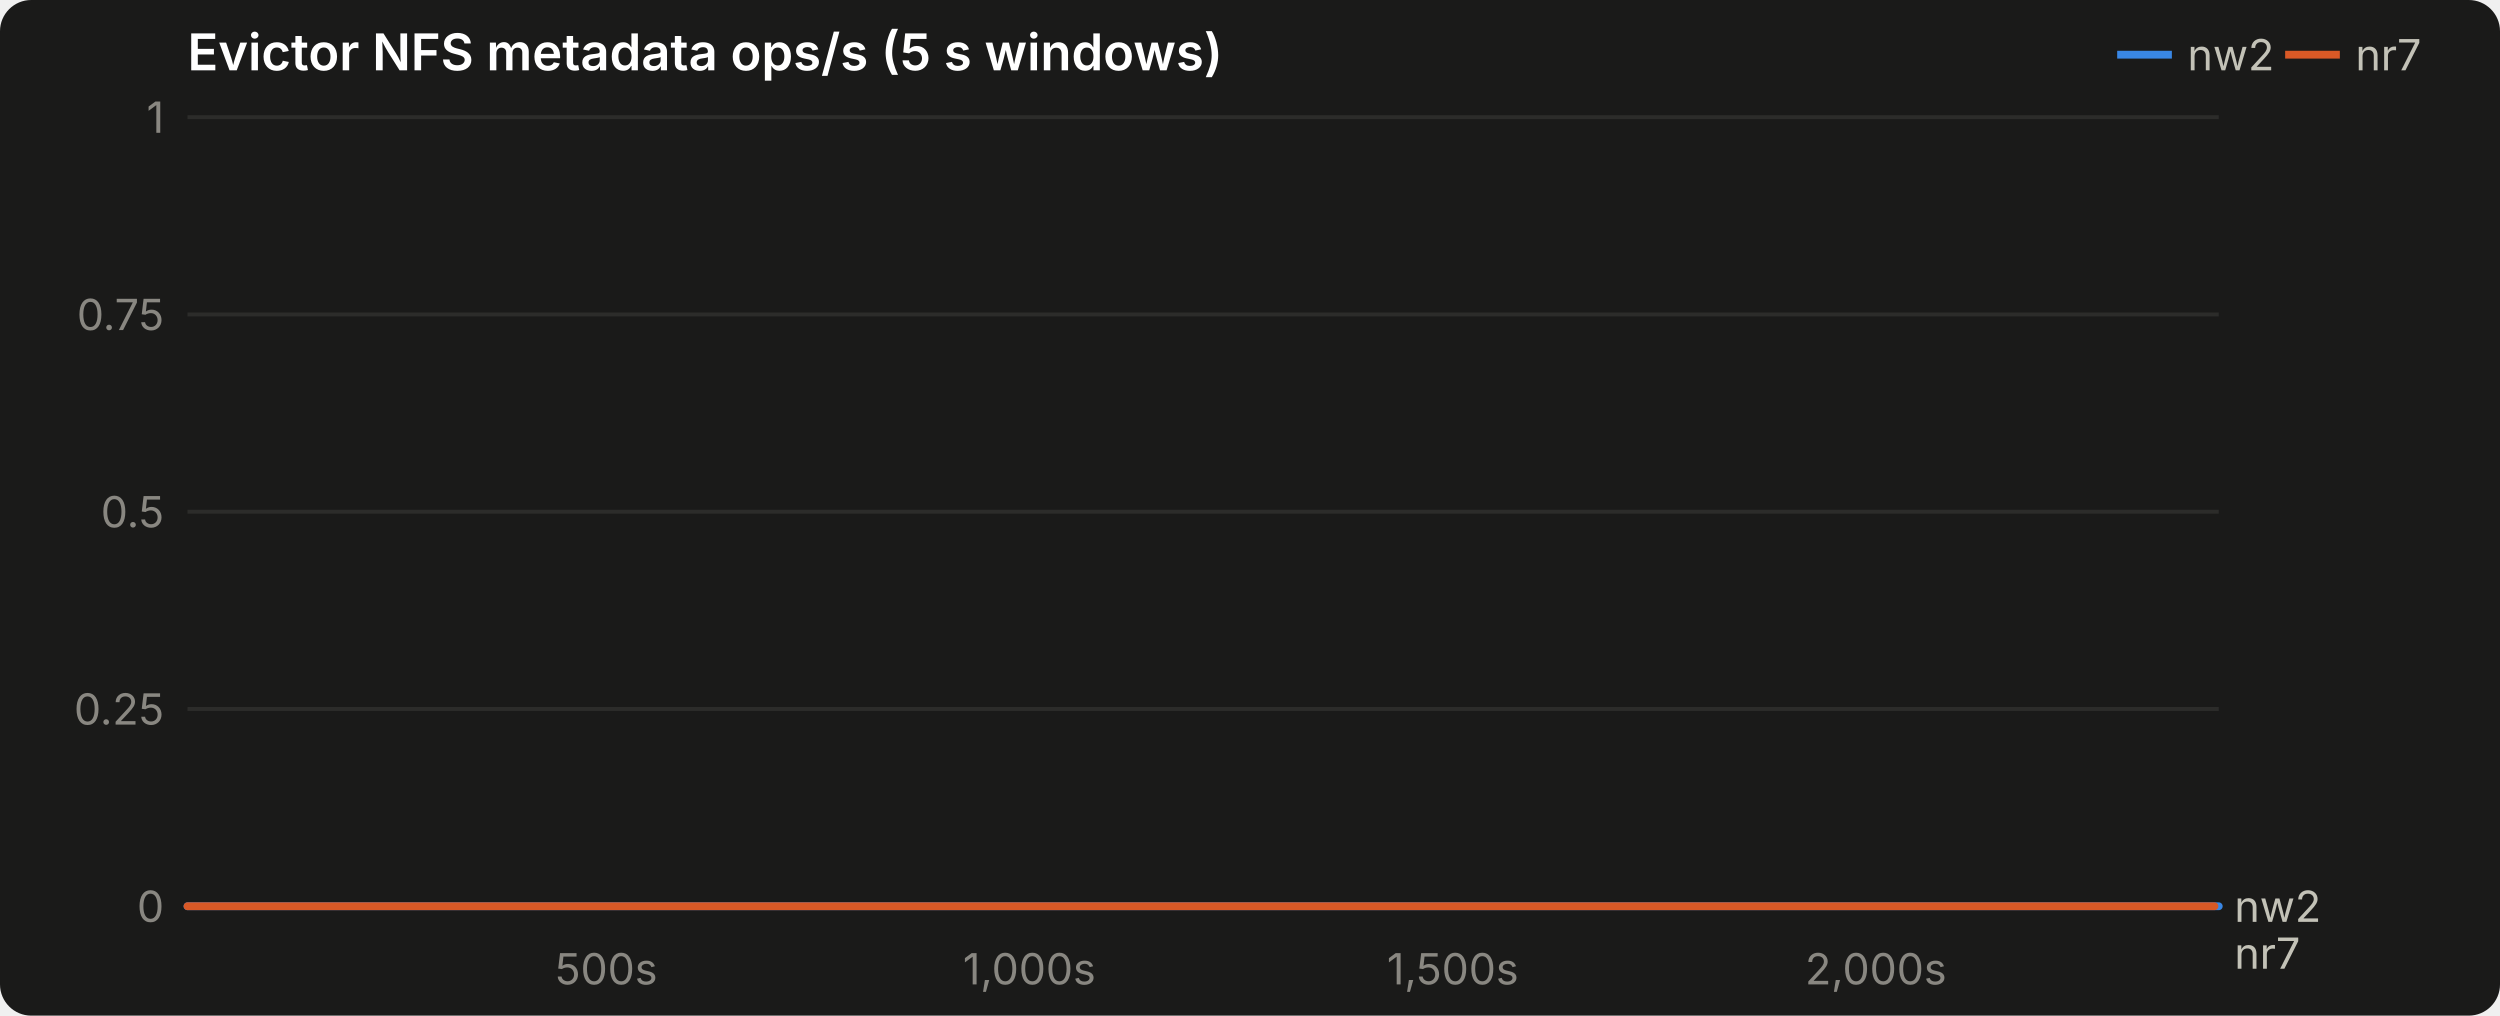
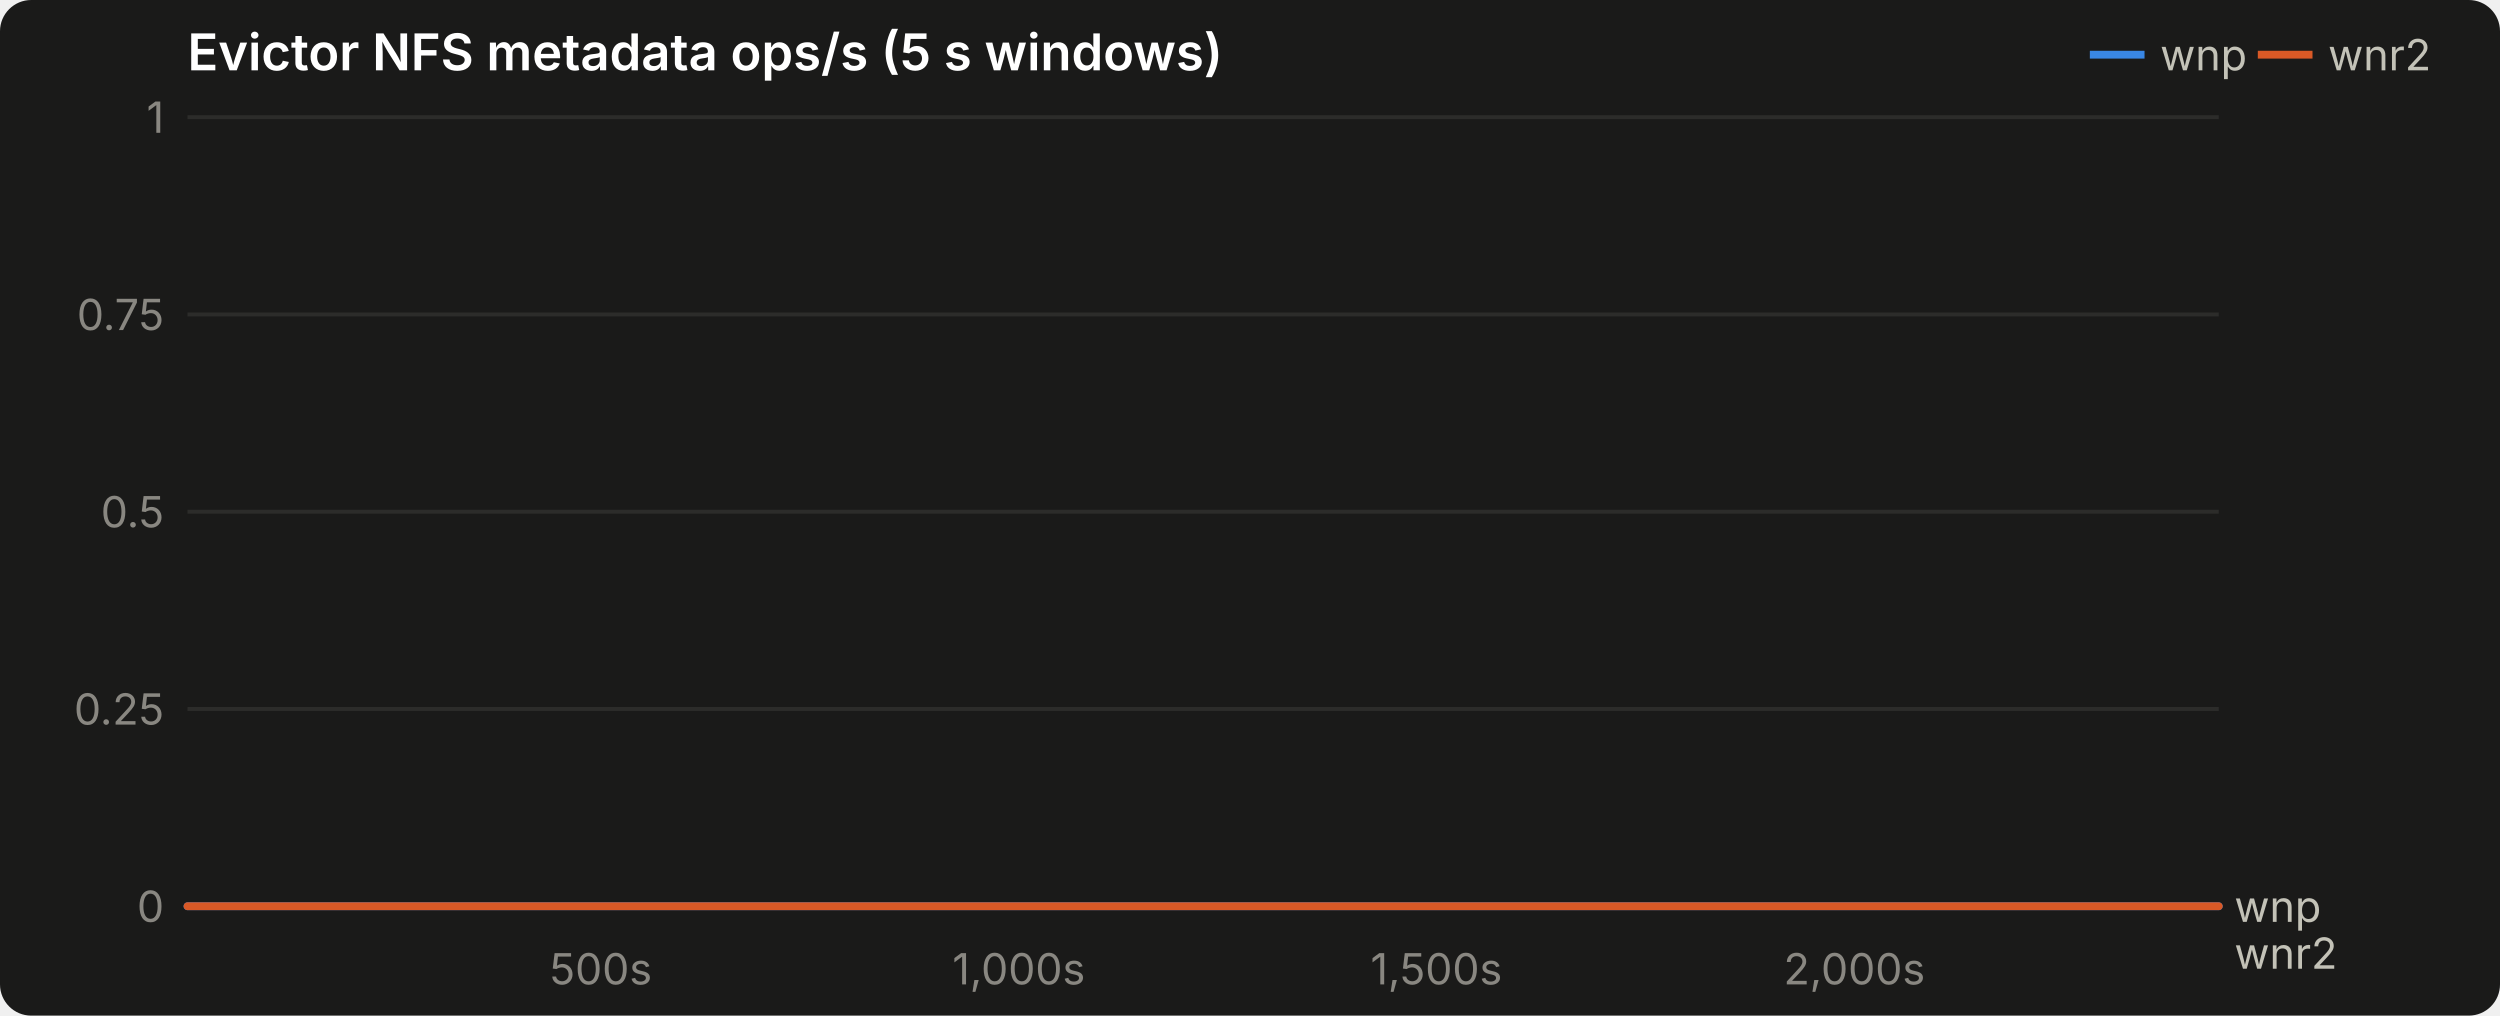
<svg xmlns="http://www.w3.org/2000/svg" viewBox="0 0 640 260" width="640" height="260" font-family="system-ui, -apple-system, Segoe UI, sans-serif" role="img" aria-label="Evictor NFS metadata ops/s (5 s windows)">
  <rect width="640" height="260" rx="8" fill="#1a1a19" />
  <text x="48" y="18" font-size="13" font-weight="600" fill="#ffffff">Evictor NFS metadata ops/s (5 s windows)</text>
-   <line x1="585" x2="599" y1="14" y2="14" stroke="#d95926" stroke-width="2" />
-   <text x="603" y="18" font-size="11" fill="#c3c2b7">nr7</text>
-   <line x1="542" x2="556" y1="14" y2="14" stroke="#3987e5" stroke-width="2" />
-   <text x="560" y="18" font-size="11" fill="#c3c2b7">nw2</text>
+   <line x1="578" x2="592" y1="14" y2="14" stroke="#d95926" stroke-width="2" />
+   <text x="596" y="18" font-size="11" fill="#c3c2b7">wnr2</text>
+   <line x1="535" x2="549" y1="14" y2="14" stroke="#3987e5" stroke-width="2" />
+   <text x="553" y="18" font-size="11" fill="#c3c2b7">wnp</text>
  <line x1="48" x2="568" y1="232.0" y2="232.0" stroke="#383835" stroke-width="1" />
  <text x="42" y="236.0" text-anchor="end" font-size="11" fill="#898781">0</text>
  <line x1="48" x2="568" y1="181.5" y2="181.5" stroke="#2c2c2a" stroke-width="1" />
  <text x="42" y="185.5" text-anchor="end" font-size="11" fill="#898781">0.25</text>
  <line x1="48" x2="568" y1="131.0" y2="131.0" stroke="#2c2c2a" stroke-width="1" />
  <text x="42" y="135.0" text-anchor="end" font-size="11" fill="#898781">0.5</text>
  <line x1="48" x2="568" y1="80.5" y2="80.5" stroke="#2c2c2a" stroke-width="1" />
  <text x="42" y="84.5" text-anchor="end" font-size="11" fill="#898781">0.75</text>
  <line x1="48" x2="568" y1="30.0" y2="30.0" stroke="#2c2c2a" stroke-width="1" />
  <text x="42" y="34.0" text-anchor="end" font-size="11" fill="#898781">1</text>
-   <text x="155.2" y="252" text-anchor="middle" font-size="11" fill="#898781">500s</text>
-   <text x="263.5" y="252" text-anchor="middle" font-size="11" fill="#898781">1,000s</text>
-   <text x="371.9" y="252" text-anchor="middle" font-size="11" fill="#898781">1,500s</text>
-   <text x="480.2" y="252" text-anchor="middle" font-size="11" fill="#898781">2,000s</text>
-   <path d="M48.0,232.0L49.1,232.0L50.2,232.0L51.2,232.0L52.3,232.0L53.4,232.0L54.5,232.0L55.6,232.0L56.7,232.0L57.8,232.0L58.8,232.0L59.9,232.0L61.0,232.0L62.1,232.0L63.2,232.0L64.2,232.0L65.3,232.0L66.4,232.0L67.5,232.0L68.6,232.0L69.7,232.0L70.8,232.0L71.8,232.0L72.9,232.0L74.0,232.0L75.1,232.0L76.2,232.0L77.2,232.0L78.3,232.0L79.4,232.0L80.5,232.0L81.6,232.0L82.7,232.0L83.8,232.0L84.8,232.0L85.9,232.0L87.0,232.0L88.1,232.0L89.2,232.0L90.2,232.0L91.3,232.0L92.4,232.0L93.5,232.0L94.6,232.0L95.7,232.0L96.8,232.0L97.8,232.0L98.9,232.0L100.0,232.0L101.1,232.0L102.2,232.0L103.2,232.0L104.3,232.0L105.4,232.0L106.5,232.0L107.6,232.0L108.7,232.0L109.8,232.0L110.8,232.0L111.9,232.0L113.0,232.0L114.1,232.0L115.2,232.0L116.2,232.0L117.3,232.0L118.4,232.0L119.5,232.0L120.6,232.0L121.7,232.0L122.8,232.0L123.8,232.0L124.9,232.0L126.0,232.0L127.1,232.0L128.2,232.0L129.2,232.0L130.3,232.0L131.4,232.0L132.5,232.0L133.6,232.0L134.7,232.0L135.8,232.0L136.8,232.0L137.9,232.0L139.0,232.0L140.1,232.0L141.2,232.0L142.2,232.0L143.3,232.0L144.4,232.0L145.5,232.0L146.6,232.0L147.7,232.0L148.8,232.0L149.8,232.0L150.9,232.0L152.0,232.0L153.1,232.0L154.2,232.0L155.2,232.0L156.3,232.0L157.4,232.0L158.5,232.0L159.6,232.0L160.7,232.0L161.8,232.0L162.8,232.0L163.9,232.0L165.0,232.0L166.1,232.0L167.2,232.0L168.2,232.0L169.3,232.0L170.4,232.0L171.5,232.0L172.6,232.0L173.7,232.0L174.8,232.0L175.8,232.0L176.9,232.0L178.0,232.0L179.1,232.0L180.2,232.0L181.2,232.0L182.3,232.0L183.4,232.0L184.5,232.0L185.6,232.0L186.7,232.0L187.8,232.0L188.8,232.0L189.9,232.0L191.0,232.0L192.1,232.0L193.2,232.0L194.2,232.0L195.3,232.0L196.4,232.0L197.5,232.0L198.6,232.0L199.7,232.0L200.8,232.0L201.8,232.0L202.9,232.0L204.0,232.0L205.1,232.0L206.2,232.0L207.2,232.0L208.3,232.0L209.4,232.0L210.5,232.0L211.6,232.0L212.7,232.0L213.8,232.0L214.8,232.0L215.9,232.0L217.0,232.0L218.1,232.0L219.2,232.0L220.2,232.0L221.3,232.0L222.4,232.0L223.5,232.0L224.6,232.0L225.7,232.0L226.8,232.0L227.8,232.0L228.9,232.0L230.0,232.0L231.1,232.0L232.2,232.0L233.2,232.0L234.3,232.0L235.4,232.0L236.5,232.0L237.6,232.0L238.7,232.0L239.8,232.0L240.8,232.0L241.9,232.0L243.0,232.0L244.1,232.0L245.2,232.0L246.2,232.0L247.3,232.0L248.4,232.0L249.5,232.0L250.6,232.0L251.7,232.0L252.8,232.0L253.8,232.0L254.9,232.0L256.0,232.0L257.1,232.0L258.2,232.0L259.2,232.0L260.3,232.0L261.4,232.0L262.5,232.0L263.6,232.0L264.7,232.0L265.8,232.0L266.8,232.0L267.9,232.0L269.0,232.0L270.1,232.0L271.2,232.0L272.2,232.0L273.3,232.0L274.4,232.0L275.5,232.0L276.6,232.0L277.7,232.0L278.8,232.0L279.8,232.0L280.9,232.0L282.0,232.0L283.1,232.0L284.2,232.0L285.2,232.0L286.3,232.0L287.4,232.0L288.5,232.0L289.6,232.0L290.7,232.0L291.8,232.0L292.8,232.0L293.9,232.0L295.0,232.0L296.1,232.0L297.2,232.0L298.2,232.0L299.3,232.0L300.4,232.0L301.5,232.0L302.6,232.0L303.7,232.0L304.8,232.0L305.8,232.0L306.9,232.0L308.0,232.0L309.1,232.0L310.2,232.0L311.2,232.0L312.3,232.0L313.4,232.0L314.5,232.0L315.6,232.0L316.7,232.0L317.8,232.0L318.8,232.0L319.9,232.0L321.0,232.0L322.1,232.0L323.2,232.0L324.2,232.0L325.3,232.0L326.4,232.0L327.5,232.0L328.6,232.0L329.7,232.0L330.8,232.0L331.8,232.0L332.9,232.0L334.0,232.0L335.1,232.0L336.2,232.0L337.2,232.0L338.3,232.0L339.4,232.0L340.5,232.0L341.6,232.0L342.7,232.0L343.8,232.0L344.8,232.0L345.9,232.0L347.0,232.0L348.1,232.0L349.2,232.0L350.2,232.0L351.3,232.0L352.4,232.0L353.5,232.0L354.6,232.0L355.7,232.0L356.8,232.0L357.8,232.0L358.9,232.0L360.0,232.0L361.1,232.0L362.2,232.0L363.2,232.0L364.3,232.0L365.4,232.0L366.5,232.0L367.6,232.0L368.7,232.0L369.8,232.0L370.8,232.0L371.9,232.0L373.0,232.0L374.1,232.0L375.2,232.0L376.2,232.0L377.3,232.0L378.4,232.0L379.5,232.0L380.6,232.0L381.7,232.0L382.8,232.0L383.8,232.0L384.9,232.0L386.0,232.0L387.1,232.0L388.2,232.0L389.2,232.0L390.3,232.0L391.4,232.0L392.5,232.0L393.6,232.0L394.7,232.0L395.8,232.0L396.8,232.0L397.9,232.0L399.0,232.0L400.1,232.0L401.2,232.0L402.2,232.0L403.3,232.0L404.4,232.0L405.5,232.0L406.6,232.0L407.7,232.0L408.8,232.0L409.8,232.0L410.9,232.0L412.0,232.0L413.1,232.0L414.2,232.0L415.2,232.0L416.3,232.0L417.4,232.0L418.5,232.0L419.6,232.0L420.7,232.0L421.8,232.0L422.8,232.0L423.9,232.0L425.0,232.0L426.1,232.0L427.2,232.0L428.2,232.0L429.3,232.0L430.4,232.0L431.5,232.0L432.6,232.0L433.7,232.0L434.8,232.0L435.8,232.0L436.9,232.0L438.0,232.0L439.1,232.0L440.2,232.0L441.2,232.0L442.3,232.0L443.4,232.0L444.5,232.0L445.6,232.0L446.7,232.0L447.8,232.0L448.8,232.0L449.9,232.0L451.0,232.0L452.1,232.0L453.2,232.0L454.2,232.0L455.3,232.0L456.4,232.0L457.5,232.0L458.6,232.0L459.7,232.0L460.8,232.0L461.8,232.0L462.9,232.0L464.0,232.0L465.1,232.0L466.2,232.0L467.2,232.0L468.3,232.0L469.4,232.0L470.5,232.0L471.6,232.0L472.7,232.0L473.8,232.0L474.8,232.0L475.9,232.0L477.0,232.0L478.1,232.0L479.2,232.0L480.2,232.0L481.3,232.0L482.4,232.0L483.5,232.0L484.6,232.0L485.7,232.0L486.8,232.0L487.8,232.0L488.9,232.0L490.0,232.0L491.1,232.0L492.2,232.0L493.2,232.0L494.3,232.0L495.4,232.0L496.5,232.0L497.6,232.0L498.7,232.0L499.8,232.0L500.8,232.0L501.9,232.0L503.0,232.0L504.1,232.0L505.2,232.0L506.2,232.0L507.3,232.0L508.4,232.0L509.5,232.0L510.6,232.0L511.7,232.0L512.8,232.0L513.8,232.0L514.9,232.0L516.0,232.0L517.1,232.0L518.2,232.0L519.2,232.0L520.3,232.0L521.4,232.0L522.5,232.0L523.6,232.0L524.7,232.0L525.8,232.0L526.8,232.0L527.9,232.0L529.0,232.0L530.1,232.0L531.2,232.0L532.2,232.0L533.3,232.0L534.4,232.0L535.5,232.0L536.6,232.0L537.7,232.0L538.8,232.0L539.8,232.0L540.9,232.0L542.0,232.0L543.1,232.0L544.2,232.0L545.2,232.0L546.3,232.0L547.4,232.0L548.5,232.0L549.6,232.0L550.7,232.0L551.8,232.0L552.8,232.0L553.9,232.0L555.0,232.0L556.1,232.0L557.2,232.0L558.2,232.0L559.3,232.0L560.4,232.0L561.5,232.0L562.6,232.0L563.7,232.0L564.8,232.0L565.8,232.0L566.9,232.0L568.0,232.0" fill="none" stroke="#3987e5" stroke-width="2" stroke-linejoin="round" stroke-linecap="round" />
-   <text x="572" y="236.0" font-size="11" fill="#c3c2b7">nw2</text>
-   <path d="M48.0,232.0L49.1,232.0L50.2,232.0L51.2,232.0L52.3,232.0L53.4,232.0L54.5,232.0L55.6,232.0L56.7,232.0L57.8,232.0L58.8,232.0L59.9,232.0L61.0,232.0L62.1,232.0L63.2,232.0L64.2,232.0L65.3,232.0L66.4,232.0L67.5,232.0L68.6,232.0L69.7,232.0L70.8,232.0L71.8,232.0L72.9,232.0L74.0,232.0L75.1,232.0L76.2,232.0L77.2,232.0L78.3,232.0L79.4,232.0L80.5,232.0L81.6,232.0L82.7,232.0L83.8,232.0L84.8,232.0L85.9,232.0L87.0,232.0L88.1,232.0L89.2,232.0L90.2,232.0L91.3,232.0L92.4,232.0L93.5,232.0L94.6,232.0L95.7,232.0L96.8,232.0L97.8,232.0L98.9,232.0L100.0,232.0L101.1,232.0L102.2,232.0L103.2,232.0L104.3,232.0L105.4,232.0L106.5,232.0L107.6,232.0L108.7,232.0L109.8,232.0L110.8,232.0L111.9,232.0L113.0,232.0L114.1,232.0L115.2,232.0L116.2,232.0L117.3,232.0L118.4,232.0L119.5,232.0L120.6,232.0L121.7,232.0L122.8,232.0L123.8,232.0L124.9,232.0L126.0,232.0L127.1,232.0L128.2,232.0L129.2,232.0L130.3,232.0L131.4,232.0L132.5,232.0L133.6,232.0L134.7,232.0L135.8,232.0L136.8,232.0L137.9,232.0L139.0,232.0L140.1,232.0L141.2,232.0L142.2,232.0L143.3,232.0L144.4,232.0L145.5,232.0L146.6,232.0L147.7,232.0L148.8,232.0L149.8,232.0L150.9,232.0L152.0,232.0L153.1,232.0L154.2,232.0L155.2,232.0L156.3,232.0L157.4,232.0L158.5,232.0L159.6,232.0L160.7,232.0L161.8,232.0L162.8,232.0L163.9,232.0L165.0,232.0L166.1,232.0L167.2,232.0L168.2,232.0L169.3,232.0L170.4,232.0L171.5,232.0L172.6,232.0L173.7,232.0L174.8,232.0L175.8,232.0L176.9,232.0L178.0,232.0L179.1,232.0L180.2,232.0L181.2,232.0L182.3,232.0L183.4,232.0L184.5,232.0L185.6,232.0L186.7,232.0L187.8,232.0L188.8,232.0L189.9,232.0L191.0,232.0L192.1,232.0L193.2,232.0L194.2,232.0L195.3,232.0L196.4,232.0L197.5,232.0L198.6,232.0L199.7,232.0L200.8,232.0L201.8,232.0L202.9,232.0L204.0,232.0L205.1,232.0L206.2,232.0L207.2,232.0L208.3,232.0L209.4,232.0L210.5,232.0L211.6,232.0L212.7,232.0L213.8,232.0L214.8,232.0L215.9,232.0L217.0,232.0L218.1,232.0L219.2,232.0L220.2,232.0L221.3,232.0L222.4,232.0L223.5,232.0L224.6,232.0L225.7,232.0L226.8,232.0L227.8,232.0L228.9,232.0L230.0,232.0L231.1,232.0L232.2,232.0L233.2,232.0L234.3,232.0L235.4,232.0L236.5,232.0L237.6,232.0L238.7,232.0L239.8,232.0L240.8,232.0L241.9,232.0L243.0,232.0L244.1,232.0L245.2,232.0L246.2,232.0L247.3,232.0L248.4,232.0L249.5,232.0L250.6,232.0L251.7,232.0L252.8,232.0L253.8,232.0L254.9,232.0L256.0,232.0L257.1,232.0L258.2,232.0L259.2,232.0L260.3,232.0L261.4,232.0L262.5,232.0L263.6,232.0L264.7,232.0L265.8,232.0L266.8,232.0L267.9,232.0L269.0,232.0L270.1,232.0L271.2,232.0L272.2,232.0L273.3,232.0L274.4,232.0L275.5,232.0L276.6,232.0L277.7,232.0L278.8,232.0L279.8,232.0L280.9,232.0L282.0,232.0L283.1,232.0L284.2,232.0L285.2,232.0L286.3,232.0L287.4,232.0L288.5,232.0L289.6,232.0L290.7,232.0L291.8,232.0L292.8,232.0L293.9,232.0L295.0,232.0L296.1,232.0L297.2,232.0L298.2,232.0L299.3,232.0L300.4,232.0L301.5,232.0L302.6,232.0L303.7,232.0L304.8,232.0L305.8,232.0L306.9,232.0L308.0,232.0L309.1,232.0L310.2,232.0L311.2,232.0L312.3,232.0L313.4,232.0L314.5,232.0L315.6,232.0L316.7,232.0L317.8,232.0L318.8,232.0L319.9,232.0L321.0,232.0L322.1,232.0L323.2,232.0L324.2,232.0L325.3,232.0L326.4,232.0L327.5,232.0L328.6,232.0L329.7,232.0L330.8,232.0L331.8,232.0L332.9,232.0L334.0,232.0L335.1,232.0L336.2,232.0L337.2,232.0L338.3,232.0L339.4,232.0L340.5,232.0L341.6,232.0L342.7,232.0L343.8,232.0L344.8,232.0L345.9,232.0L347.0,232.0L348.1,232.0L349.2,232.0L350.2,232.0L351.3,232.0L352.4,232.0L353.5,232.0L354.6,232.0L355.7,232.0L356.8,232.0L357.8,232.0L358.9,232.0L360.0,232.0L361.1,232.0L362.2,232.0L363.2,232.0L364.3,232.0L365.4,232.0L366.5,232.0L367.6,232.0L368.7,232.0L369.8,232.0L370.8,232.0L371.9,232.0L373.0,232.0L374.1,232.0L375.2,232.0L376.2,232.0L377.3,232.0L378.4,232.0L379.5,232.0L380.6,232.0L381.7,232.0L382.8,232.0L383.8,232.0L384.9,232.0L386.0,232.0L387.1,232.0L388.2,232.0L389.2,232.0L390.3,232.0L391.4,232.0L392.5,232.0L393.6,232.0L394.7,232.0L395.8,232.0L396.8,232.0L397.9,232.0L399.0,232.0L400.1,232.0L401.2,232.0L402.2,232.0L403.3,232.0L404.4,232.0L405.5,232.0L406.6,232.0L407.7,232.0L408.8,232.0L409.8,232.0L410.9,232.0L412.0,232.0L413.1,232.0L414.2,232.0L415.2,232.0L416.3,232.0L417.4,232.0L418.5,232.0L419.6,232.0L420.7,232.0L421.8,232.0L422.8,232.0L423.9,232.0L425.0,232.0L426.1,232.0L427.2,232.0L428.2,232.0L429.3,232.0L430.4,232.0L431.5,232.0L432.6,232.0L433.7,232.0L434.8,232.0L435.8,232.0L436.9,232.0L438.0,232.0L439.1,232.0L440.2,232.0L441.2,232.0L442.3,232.0L443.4,232.0L444.5,232.0L445.6,232.0L446.7,232.0L447.8,232.0L448.8,232.0L449.9,232.0L451.0,232.0L452.1,232.0L453.2,232.0L454.2,232.0L455.3,232.0L456.4,232.0L457.5,232.0L458.6,232.0L459.7,232.0L460.8,232.0L461.8,232.0L462.9,232.0L464.0,232.0L465.1,232.0L466.2,232.0L467.2,232.0L468.3,232.0L469.4,232.0L470.5,232.0L471.6,232.0L472.7,232.0L473.8,232.0L474.8,232.0L475.9,232.0L477.0,232.0L478.1,232.0L479.2,232.0L480.2,232.0L481.3,232.0L482.4,232.0L483.5,232.0L484.6,232.0L485.7,232.0L486.8,232.0L487.8,232.0L488.9,232.0L490.0,232.0L491.1,232.0L492.2,232.0L493.2,232.0L494.3,232.0L495.4,232.0L496.5,232.0L497.6,232.0L498.7,232.0L499.8,232.0L500.8,232.0L501.9,232.0L503.0,232.0L504.1,232.0L505.2,232.0L506.2,232.0L507.3,232.0L508.4,232.0L509.5,232.0L510.6,232.0L511.7,232.0L512.8,232.0L513.8,232.0L514.9,232.0L516.0,232.0L517.1,232.0L518.2,232.0L519.2,232.0L520.3,232.0L521.4,232.0L522.5,232.0L523.6,232.0L524.7,232.0L525.8,232.0L526.8,232.0L527.9,232.0L529.0,232.0L530.1,232.0L531.2,232.0L532.2,232.0L533.3,232.0L534.4,232.0L535.5,232.0L536.6,232.0L537.7,232.0L538.8,232.0L539.8,232.0L540.9,232.0L542.0,232.0L543.1,232.0L544.2,232.0L545.2,232.0L546.3,232.0L547.4,232.0L548.5,232.0L549.6,232.0L550.7,232.0L551.8,232.0L552.8,232.0L553.9,232.0L555.0,232.0L556.1,232.0L557.2,232.0L558.2,232.0L559.3,232.0L560.4,232.0L561.5,232.0L562.6,232.0L563.7,232.0L564.8,232.0L565.8,232.0L566.9,232.0" fill="none" stroke="#d95926" stroke-width="2" stroke-linejoin="round" stroke-linecap="round" />
-   <text x="572" y="248.0" font-size="11" fill="#c3c2b7">nr7</text>
+   <text x="153.8" y="252" text-anchor="middle" font-size="11" fill="#898781">500s</text>
+   <text x="260.8" y="252" text-anchor="middle" font-size="11" fill="#898781">1,000s</text>
+   <text x="367.7" y="252" text-anchor="middle" font-size="11" fill="#898781">1,500s</text>
+   <text x="474.7" y="252" text-anchor="middle" font-size="11" fill="#898781">2,000s</text>
+   <path d="M48.0,232.0L49.1,232.0L50.1,232.0L51.2,232.0L52.3,232.0L53.3,232.0L54.4,232.0L55.5,232.0L56.6,232.0L57.6,232.0L58.7,232.0L59.8,232.0L60.8,232.0L61.9,232.0L63.0,232.0L64.0,232.0L65.1,232.0L66.2,232.0L67.3,232.0L68.3,232.0L69.4,232.0L70.5,232.0L71.5,232.0L72.6,232.0L73.7,232.0L74.7,232.0L75.8,232.0L76.9,232.0L78.0,232.0L79.0,232.0L80.1,232.0L81.2,232.0L82.2,232.0L83.3,232.0L84.4,232.0L85.4,232.0L86.5,232.0L87.6,232.0L88.7,232.0L89.7,232.0L90.8,232.0L91.9,232.0L92.9,232.0L94.0,232.0L95.1,232.0L96.1,232.0L97.2,232.0L98.3,232.0L99.4,232.0L100.4,232.0L101.5,232.0L102.6,232.0L103.6,232.0L104.7,232.0L105.8,232.0L106.8,232.0L107.9,232.0L109.0,232.0L110.1,232.0L111.1,232.0L112.2,232.0L113.3,232.0L114.3,232.0L115.4,232.0L116.5,232.0L117.5,232.0L118.6,232.0L119.7,232.0L120.8,232.0L121.8,232.0L122.9,232.0L124.0,232.0L125.0,232.0L126.1,232.0L127.2,232.0L128.2,232.0L129.3,232.0L130.4,232.0L131.5,232.0L132.5,232.0L133.6,232.0L134.7,232.0L135.7,232.0L136.8,232.0L137.9,232.0L138.9,232.0L140.0,232.0L141.1,232.0L142.2,232.0L143.2,232.0L144.3,232.0L145.4,232.0L146.4,232.0L147.5,232.0L148.6,232.0L149.6,232.0L150.7,232.0L151.8,232.0L152.9,232.0L153.9,232.0L155.0,232.0L156.1,232.0L157.1,232.0L158.2,232.0L159.3,232.0L160.3,232.0L161.4,232.0L162.5,232.0L163.6,232.0L164.6,232.0L165.7,232.0L166.8,232.0L167.8,232.0L168.9,232.0L170.0,232.0L171.0,232.0L172.1,232.0L173.2,232.0L174.3,232.0L175.3,232.0L176.4,232.0L177.5,232.0L178.5,232.0L179.6,232.0L180.7,232.0L181.7,232.0L182.8,232.0L183.9,232.0L185.0,232.0L186.0,232.0L187.1,232.0L188.2,232.0L189.2,232.0L190.3,232.0L191.4,232.0L192.4,232.0L193.5,232.0L194.6,232.0L195.7,232.0L196.7,232.0L197.8,232.0L198.9,232.0L199.9,232.0L201.0,232.0L202.1,232.0L203.1,232.0L204.2,232.0L205.3,232.0L206.4,232.0L207.4,232.0L208.5,232.0L209.6,232.0L210.6,232.0L211.7,232.0L212.8,232.0L213.8,232.0L214.9,232.0L216.0,232.0L217.1,232.0L218.1,232.0L219.2,232.0L220.3,232.0L221.3,232.0L222.4,232.0L223.5,232.0L224.5,232.0L225.6,232.0L226.7,232.0L227.8,232.0L228.8,232.0L229.9,232.0L231.0,232.0L232.0,232.0L233.1,232.0L234.2,232.0L235.2,232.0L236.3,232.0L237.4,232.0L238.5,232.0L239.5,232.0L240.6,232.0L241.7,232.0L242.7,232.0L243.8,232.0L244.9,232.0L245.9,232.0L247.0,232.0L248.1,232.0L249.2,232.0L250.2,232.0L251.3,232.0L252.4,232.0L253.4,232.0L254.5,232.0L255.6,232.0L256.6,232.0L257.7,232.0L258.8,232.0L259.9,232.0L260.9,232.0L262.0,232.0L263.1,232.0L264.1,232.0L265.2,232.0L266.3,232.0L267.3,232.0L268.4,232.0L269.5,232.0L270.6,232.0L271.6,232.0L272.7,232.0L273.8,232.0L274.8,232.0L275.9,232.0L277.0,232.0L278.0,232.0L279.1,232.0L280.2,232.0L281.3,232.0L282.3,232.0L283.4,232.0L284.5,232.0L285.5,232.0L286.6,232.0L287.7,232.0L288.7,232.0L289.8,232.0L290.9,232.0L292.0,232.0L293.0,232.0L294.1,232.0L295.2,232.0L296.2,232.0L297.3,232.0L298.4,232.0L299.4,232.0L300.5,232.0L301.6,232.0L302.7,232.0L303.7,232.0L304.8,232.0L305.9,232.0L306.9,232.0L308.0,232.0L309.1,232.0L310.1,232.0L311.2,232.0L312.3,232.0L313.3,232.0L314.4,232.0L315.5,232.0L316.6,232.0L317.6,232.0L318.7,232.0L319.8,232.0L320.8,232.0L321.9,232.0L323.0,232.0L324.0,232.0L325.1,232.0L326.2,232.0L327.3,232.0L328.3,232.0L329.4,232.0L330.5,232.0L331.5,232.0L332.6,232.0L333.7,232.0L334.7,232.0L335.8,232.0L336.9,232.0L338.0,232.0L339.0,232.0L340.1,232.0L341.2,232.0L342.2,232.0L343.3,232.0L344.4,232.0L345.4,232.0L346.5,232.0L347.6,232.0L348.7,232.0L349.7,232.0L350.8,232.0L351.9,232.0L352.9,232.0L354.0,232.0L355.1,232.0L356.1,232.0L357.2,232.0L358.3,232.0L359.4,232.0L360.4,232.0L361.5,232.0L362.6,232.0L363.6,232.0L364.7,232.0L365.8,232.0L366.8,232.0L367.9,232.0L369.0,232.0L370.1,232.0L371.1,232.0L372.2,232.0L373.3,232.0L374.3,232.0L375.4,232.0L376.5,232.0L377.5,232.0L378.6,232.0L379.7,232.0L380.8,232.0L381.8,232.0L382.9,232.0L384.0,232.0L385.0,232.0L386.1,232.0L387.2,232.0L388.2,232.0L389.3,232.0L390.4,232.0L391.5,232.0L392.5,232.0L393.6,232.0L394.7,232.0L395.7,232.0L396.8,232.0L397.9,232.0L398.9,232.0L400.0,232.0L401.1,232.0L402.2,232.0L403.2,232.0L404.3,232.0L405.4,232.0L406.4,232.0L407.5,232.0L408.6,232.0L409.6,232.0L410.7,232.0L411.8,232.0L412.9,232.0L413.9,232.0L415.0,232.0L416.1,232.0L417.1,232.0L418.2,232.0L419.3,232.0L420.3,232.0L421.4,232.0L422.5,232.0L423.6,232.0L424.6,232.0L425.7,232.0L426.8,232.0L427.8,232.0L428.9,232.0L430.0,232.0L431.0,232.0L432.1,232.0L433.2,232.0L434.3,232.0L435.3,232.0L436.4,232.0L437.5,232.0L438.5,232.0L439.6,232.0L440.7,232.0L441.7,232.0L442.8,232.0L443.9,232.0L445.0,232.0L446.0,232.0L447.1,232.0L448.2,232.0L449.2,232.0L450.3,232.0L451.4,232.0L452.4,232.0L453.5,232.0L454.6,232.0L455.7,232.0L456.7,232.0L457.8,232.0L458.9,232.0L459.9,232.0L461.0,232.0L462.1,232.0L463.1,232.0L464.2,232.0L465.3,232.0L466.4,232.0L467.4,232.0L468.5,232.0L469.6,232.0L470.6,232.0L471.7,232.0L472.8,232.0L473.8,232.0L474.9,232.0L476.0,232.0L477.1,232.0L478.1,232.0L479.2,232.0L480.3,232.0L481.3,232.0L482.4,232.0L483.5,232.0L484.5,232.0L485.6,232.0L486.7,232.0L487.8,232.0L488.8,232.0L489.9,232.0L491.0,232.0L492.0,232.0L493.1,232.0L494.2,232.0L495.2,232.0L496.3,232.0L497.4,232.0L498.5,232.0L499.5,232.0L500.6,232.0L501.7,232.0L502.7,232.0L503.8,232.0L504.9,232.0L505.9,232.0L507.0,232.0L508.1,232.0L509.2,232.0L510.2,232.0L511.3,232.0L512.4,232.0L513.4,232.0L514.5,232.0L515.6,232.0L516.6,232.0L517.7,232.0L518.8,232.0L519.9,232.0L520.9,232.0L522.0,232.0L523.1,232.0L524.1,232.0L525.2,232.0L526.3,232.0L527.3,232.0L528.4,232.0L529.5,232.0L530.6,232.0L531.6,232.0L532.7,232.0L533.8,232.0L534.8,232.0L535.9,232.0L537.0,232.0L538.0,232.0L539.1,232.0L540.2,232.0L541.3,232.0L542.3,232.0L543.4,232.0L544.5,232.0L545.5,232.0L546.6,232.0L547.7,232.0L548.7,232.0L549.8,232.0L550.9,232.0L552.0,232.0L553.0,232.0L554.1,232.0L555.2,232.0L556.2,232.0L557.3,232.0L558.4,232.0L559.4,232.0L560.5,232.0L561.6,232.0L562.7,232.0L563.7,232.0L564.8,232.0L565.9,232.0L566.9,232.0L568.0,232.0" fill="none" stroke="#3987e5" stroke-width="2" stroke-linejoin="round" stroke-linecap="round" />
+   <text x="572" y="236.0" font-size="11" fill="#c3c2b7">wnp</text>
+   <path d="M48.0,232.0L49.1,232.0L50.1,232.0L51.2,232.0L52.3,232.0L53.3,232.0L54.4,232.0L55.5,232.0L56.6,232.0L57.6,232.0L58.7,232.0L59.8,232.0L60.8,232.0L61.9,232.0L63.0,232.0L64.0,232.0L65.1,232.0L66.2,232.0L67.3,232.0L68.3,232.0L69.4,232.0L70.5,232.0L71.5,232.0L72.6,232.0L73.7,232.0L74.7,232.0L75.8,232.0L76.9,232.0L78.0,232.0L79.0,232.0L80.1,232.0L81.2,232.0L82.2,232.0L83.3,232.0L84.4,232.0L85.4,232.0L86.5,232.0L87.6,232.0L88.7,232.0L89.7,232.0L90.8,232.0L91.9,232.0L92.9,232.0L94.0,232.0L95.1,232.0L96.1,232.0L97.2,232.0L98.3,232.0L99.4,232.0L100.4,232.0L101.5,232.0L102.6,232.0L103.6,232.0L104.7,232.0L105.8,232.0L106.8,232.0L107.9,232.0L109.0,232.0L110.1,232.0L111.1,232.0L112.2,232.0L113.3,232.0L114.3,232.0L115.4,232.0L116.5,232.0L117.5,232.0L118.6,232.0L119.7,232.0L120.8,232.0L121.8,232.0L122.9,232.0L124.0,232.0L125.0,232.0L126.1,232.0L127.2,232.0L128.2,232.0L129.3,232.0L130.4,232.0L131.5,232.0L132.5,232.0L133.6,232.0L134.7,232.0L135.7,232.0L136.8,232.0L137.9,232.0L138.9,232.0L140.0,232.0L141.1,232.0L142.2,232.0L143.2,232.0L144.3,232.0L145.4,232.0L146.4,232.0L147.5,232.0L148.6,232.0L149.6,232.0L150.7,232.0L151.8,232.0L152.9,232.0L153.9,232.0L155.0,232.0L156.1,232.0L157.1,232.0L158.2,232.0L159.3,232.0L160.3,232.0L161.4,232.0L162.5,232.0L163.6,232.0L164.6,232.0L165.7,232.0L166.8,232.0L167.8,232.0L168.9,232.0L170.0,232.0L171.0,232.0L172.1,232.0L173.2,232.0L174.3,232.0L175.3,232.0L176.4,232.0L177.5,232.0L178.5,232.0L179.6,232.0L180.7,232.0L181.7,232.0L182.8,232.0L183.9,232.0L185.0,232.0L186.0,232.0L187.1,232.0L188.2,232.0L189.2,232.0L190.3,232.0L191.4,232.0L192.4,232.0L193.5,232.0L194.6,232.0L195.7,232.0L196.7,232.0L197.8,232.0L198.9,232.0L199.9,232.0L201.0,232.0L202.1,232.0L203.1,232.0L204.2,232.0L205.3,232.0L206.4,232.0L207.4,232.0L208.5,232.0L209.6,232.0L210.6,232.0L211.7,232.0L212.8,232.0L213.8,232.0L214.9,232.0L216.0,232.0L217.1,232.0L218.1,232.0L219.2,232.0L220.3,232.0L221.3,232.0L222.4,232.0L223.5,232.0L224.5,232.0L225.6,232.0L226.7,232.0L227.8,232.0L228.8,232.0L229.9,232.0L231.0,232.0L232.0,232.0L233.1,232.0L234.2,232.0L235.2,232.0L236.3,232.0L237.4,232.0L238.5,232.0L239.5,232.0L240.6,232.0L241.7,232.0L242.7,232.0L243.8,232.0L244.9,232.0L245.9,232.0L247.0,232.0L248.1,232.0L249.2,232.0L250.2,232.0L251.3,232.0L252.4,232.0L253.4,232.0L254.5,232.0L255.6,232.0L256.6,232.0L257.7,232.0L258.8,232.0L259.9,232.0L260.9,232.0L262.0,232.0L263.1,232.0L264.1,232.0L265.2,232.0L266.3,232.0L267.3,232.0L268.4,232.0L269.5,232.0L270.6,232.0L271.6,232.0L272.7,232.0L273.8,232.0L274.8,232.0L275.9,232.0L277.0,232.0L278.0,232.0L279.1,232.0L280.2,232.0L281.3,232.0L282.3,232.0L283.4,232.0L284.5,232.0L285.5,232.0L286.6,232.0L287.7,232.0L288.7,232.0L289.8,232.0L290.9,232.0L292.0,232.0L293.0,232.0L294.1,232.0L295.2,232.0L296.2,232.0L297.3,232.0L298.4,232.0L299.4,232.0L300.5,232.0L301.6,232.0L302.7,232.0L303.7,232.0L304.8,232.0L305.9,232.0L306.9,232.0L308.0,232.0L309.1,232.0L310.1,232.0L311.2,232.0L312.3,232.0L313.3,232.0L314.4,232.0L315.5,232.0L316.6,232.0L317.6,232.0L318.7,232.0L319.8,232.0L320.8,232.0L321.9,232.0L323.0,232.0L324.0,232.0L325.1,232.0L326.2,232.0L327.3,232.0L328.3,232.0L329.4,232.0L330.5,232.0L331.5,232.0L332.6,232.0L333.7,232.0L334.7,232.0L335.8,232.0L336.9,232.0L338.0,232.0L339.0,232.0L340.1,232.0L341.2,232.0L342.2,232.0L343.3,232.0L344.4,232.0L345.4,232.0L346.5,232.0L347.6,232.0L348.7,232.0L349.7,232.0L350.8,232.0L351.9,232.0L352.9,232.0L354.0,232.0L355.1,232.0L356.1,232.0L357.2,232.0L358.3,232.0L359.4,232.0L360.4,232.0L361.5,232.0L362.6,232.0L363.6,232.0L364.7,232.0L365.8,232.0L366.8,232.0L367.9,232.0L369.0,232.0L370.1,232.0L371.1,232.0L372.2,232.0L373.3,232.0L374.3,232.0L375.4,232.0L376.5,232.0L377.5,232.0L378.6,232.0L379.7,232.0L380.8,232.0L381.8,232.0L382.9,232.0L384.0,232.0L385.0,232.0L386.1,232.0L387.2,232.0L388.2,232.0L389.3,232.0L390.4,232.0L391.5,232.0L392.5,232.0L393.6,232.0L394.7,232.0L395.7,232.0L396.8,232.0L397.9,232.0L398.9,232.0L400.0,232.0L401.1,232.0L402.2,232.0L403.2,232.0L404.3,232.0L405.4,232.0L406.4,232.0L407.5,232.0L408.6,232.0L409.6,232.0L410.7,232.0L411.8,232.0L413.7,232.0L413.9,232.0L415.0,232.0L416.1,232.0L417.1,232.0L418.2,232.0L419.3,232.0L420.3,232.0L421.4,232.0L422.5,232.0L423.6,232.0L424.6,232.0L425.7,232.0L426.8,232.0L427.8,232.0L428.9,232.0L430.0,232.0L431.0,232.0L432.1,232.0L433.2,232.0L434.3,232.0L435.3,232.0L436.4,232.0L437.5,232.0L438.5,232.0L439.6,232.0L440.7,232.0L441.7,232.0L442.8,232.0L443.9,232.0L445.0,232.0L446.0,232.0L447.1,232.0L448.2,232.0L449.2,232.0L450.3,232.0L451.4,232.0L452.4,232.0L453.5,232.0L454.6,232.0L455.7,232.0L456.7,232.0L457.8,232.0L458.9,232.0L459.9,232.0L461.0,232.0L462.1,232.0L463.1,232.0L464.2,232.0L465.3,232.0L466.4,232.0L467.4,232.0L468.5,232.0L469.6,232.0L470.6,232.0L471.7,232.0L472.8,232.0L473.8,232.0L474.9,232.0L476.0,232.0L477.1,232.0L478.1,232.0L479.2,232.0L480.3,232.0L481.3,232.0L482.4,232.0L483.5,232.0L484.5,232.0L485.6,232.0L486.7,232.0L487.8,232.0L488.8,232.0L489.9,232.0L491.0,232.0L492.0,232.0L493.1,232.0L494.2,232.0L495.2,232.0L496.3,232.0L497.4,232.0L498.5,232.0L499.5,232.0L500.6,232.0L501.7,232.0L502.7,232.0L503.8,232.0L504.9,232.0L505.9,232.0L507.0,232.0L508.1,232.0L509.2,232.0L510.2,232.0L511.3,232.0L512.4,232.0L513.4,232.0L514.5,232.0L515.6,232.0L516.6,232.0L517.7,232.0L518.8,232.0L519.9,232.0L520.9,232.0L522.0,232.0L523.1,232.0L524.1,232.0L525.2,232.0L526.3,232.0L527.3,232.0L528.4,232.0L529.5,232.0L530.6,232.0L531.6,232.0L532.7,232.0L533.8,232.0L534.8,232.0L535.9,232.0L537.0,232.0L538.0,232.0L539.1,232.0L540.2,232.0L541.3,232.0L542.3,232.0L543.4,232.0L544.5,232.0L545.5,232.0L546.6,232.0L547.7,232.0L548.7,232.0L549.8,232.0L550.9,232.0L552.0,232.0L553.0,232.0L554.1,232.0L555.2,232.0L556.2,232.0L557.3,232.0L558.4,232.0L559.4,232.0L560.5,232.0L561.6,232.0L562.7,232.0L563.7,232.0L564.8,232.0L565.9,232.0L566.9,232.0L568.0,232.0" fill="none" stroke="#d95926" stroke-width="2" stroke-linejoin="round" stroke-linecap="round" />
+   <text x="572" y="248.0" font-size="11" fill="#c3c2b7">wnr2</text>
</svg>
